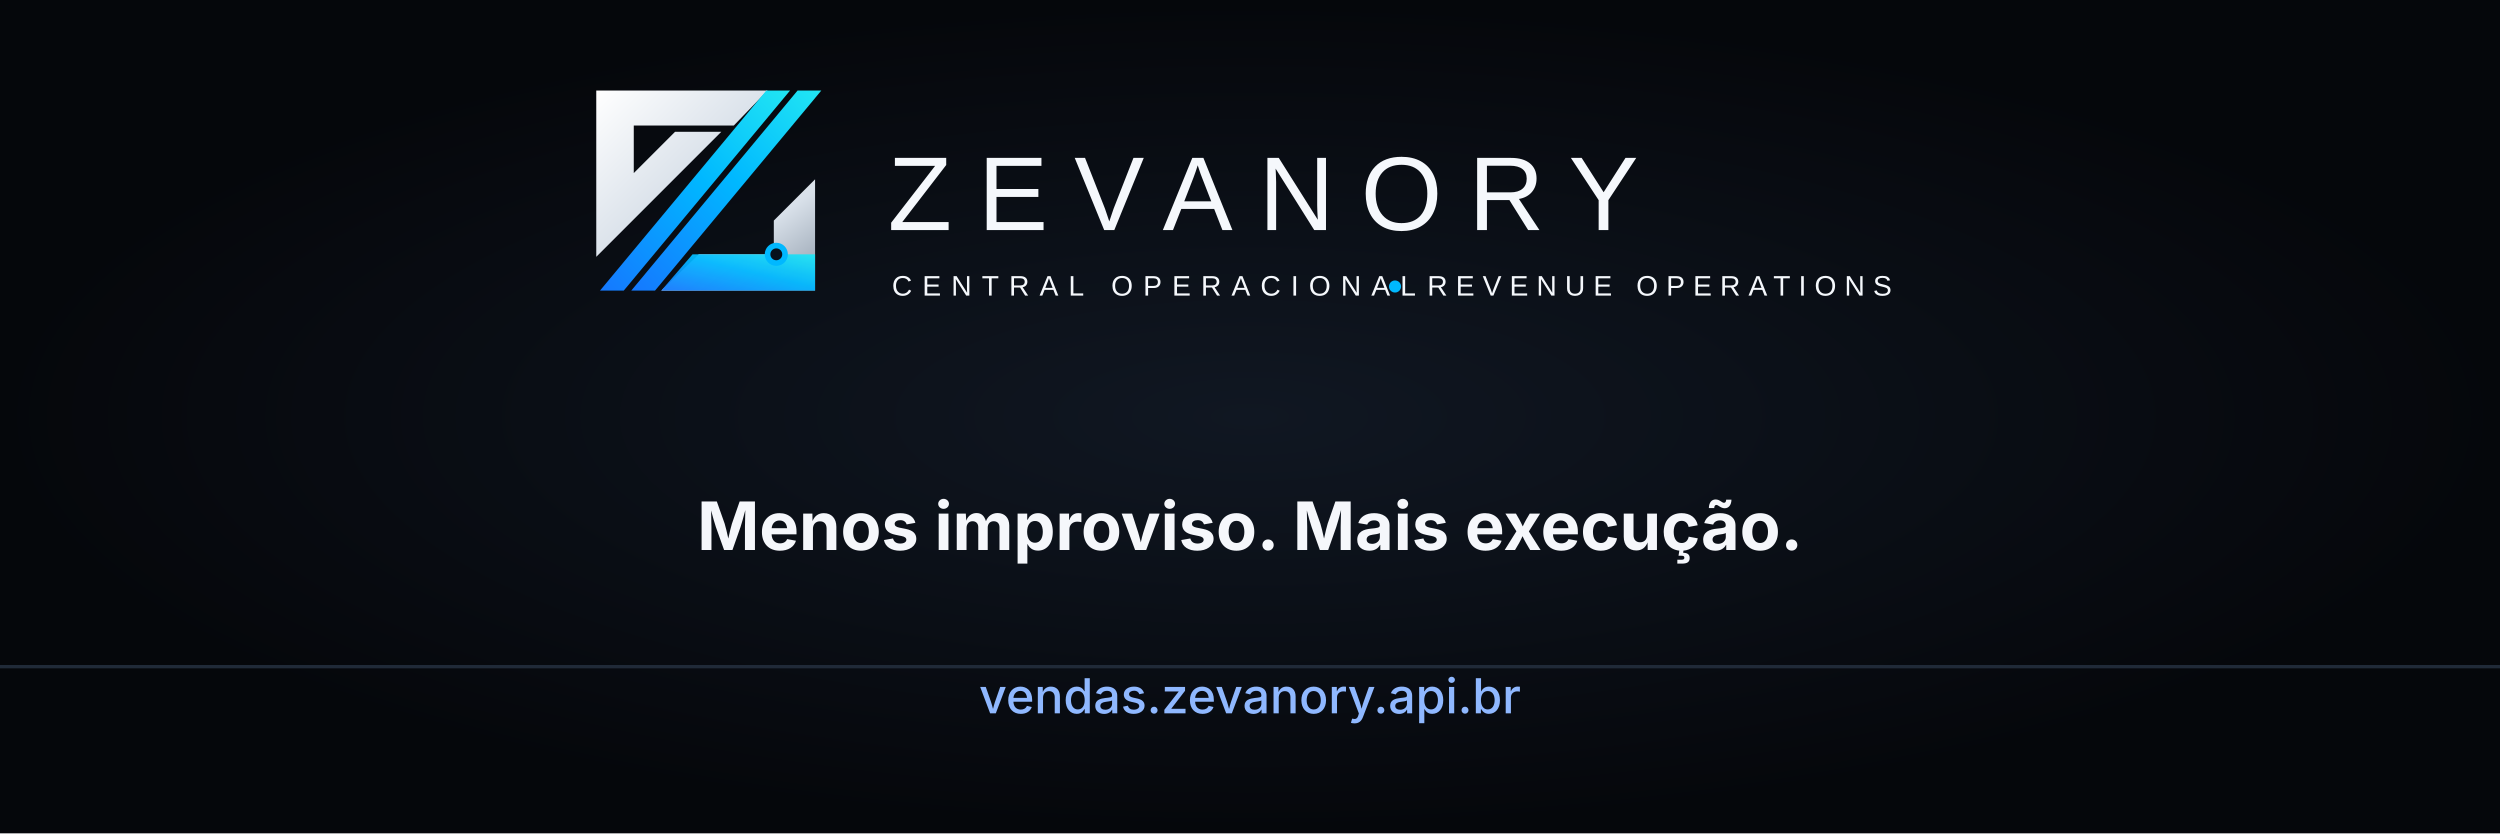
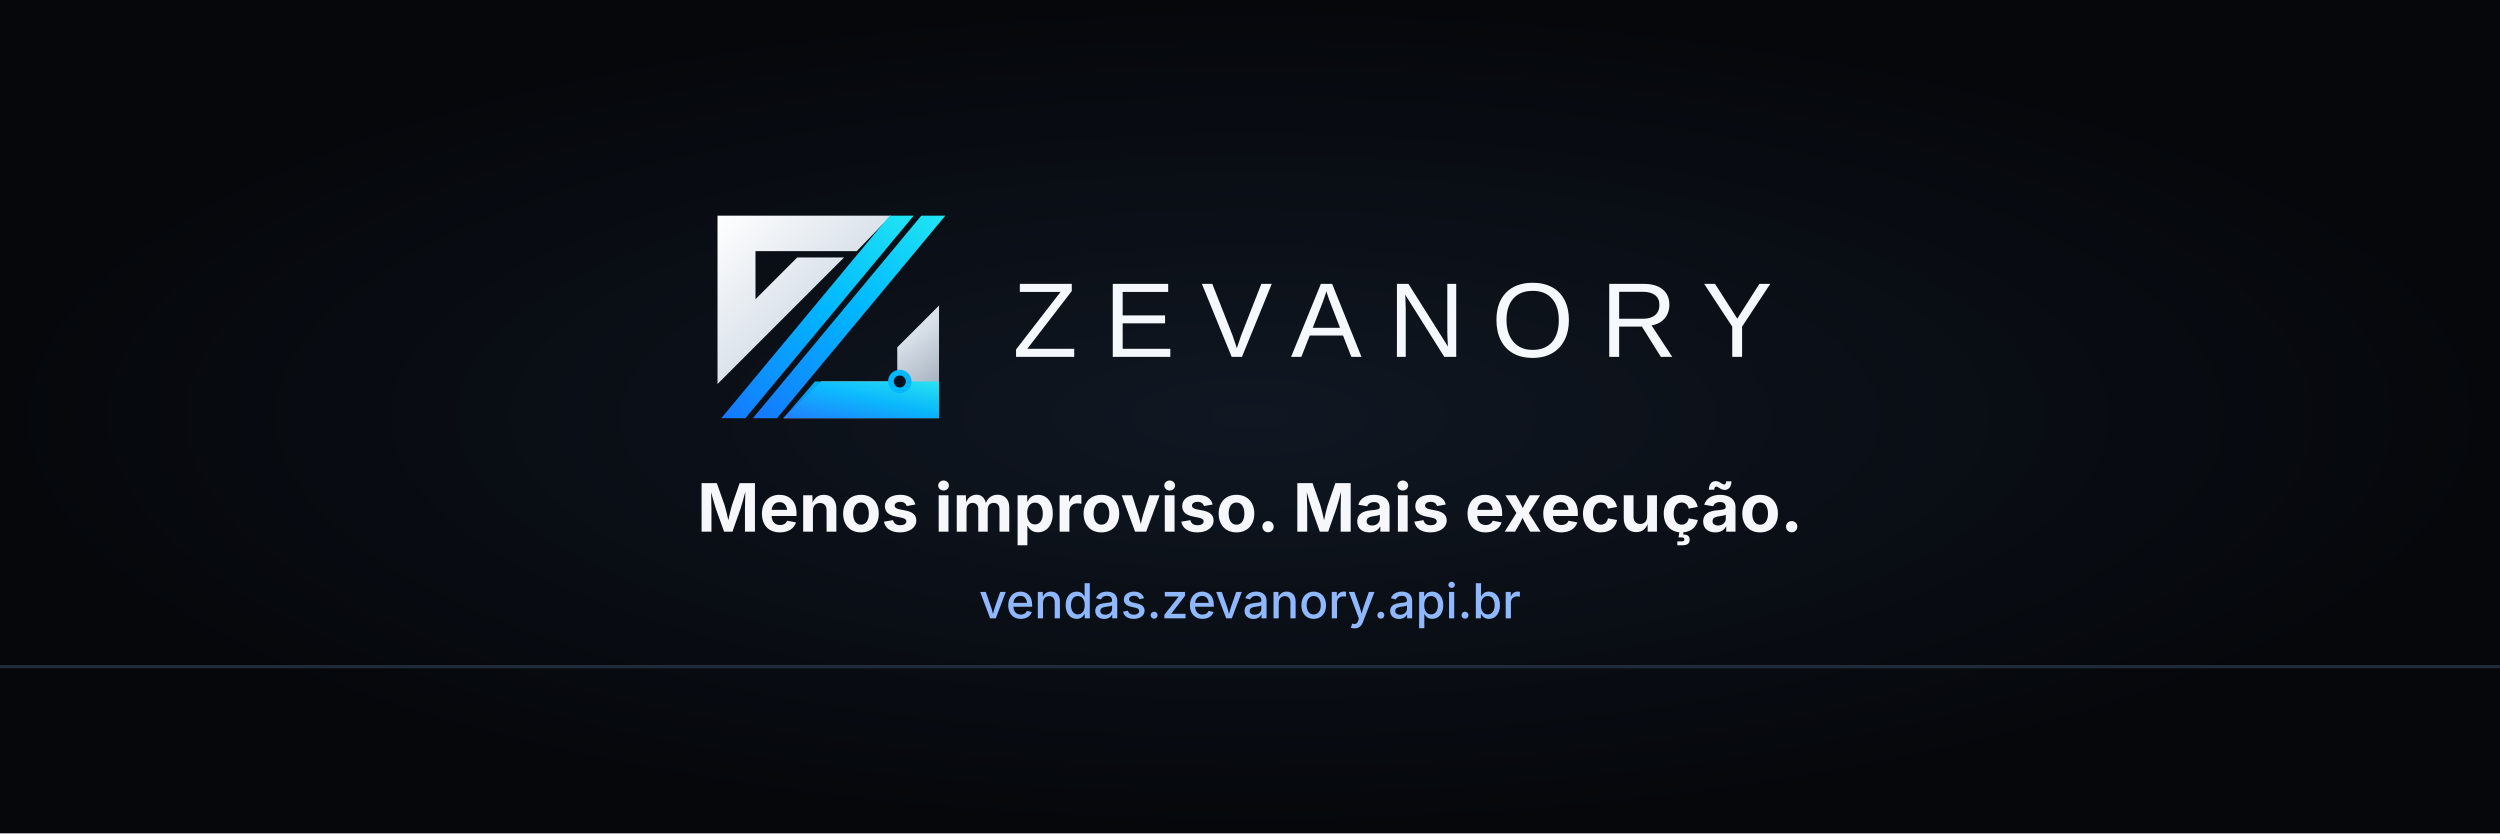
<svg xmlns="http://www.w3.org/2000/svg" viewBox="0 0 1500 500" role="img" aria-label="Capa oficial ZEVANORY bluesky">
  <defs>
    <radialGradient id="brandGlow">
      <stop stop-color="#101722" />
      <stop offset="1" stop-color="#05070b" />
    </radialGradient>
  </defs>
  <rect width="1500" height="500" fill="url(#brandGlow)" />
  <path d="M0 400 H1500" stroke="#202a38" stroke-width="2" />
-   <svg x="327" y="38" width="847" height="194" viewBox="0 0 1400 320">
+   <svg x="430.0" y="129" width="640" height="122.5" viewBox="50 26 1045 200">
    <defs>
      <linearGradient id="s" x1="0" y1="0" x2="1" y2="1">
        <stop offset="0" stop-color="#ffffff" />
        <stop offset=".55" stop-color="#d8e0e9" />
        <stop offset="1" stop-color="#8d9aa9" />
      </linearGradient>
      <linearGradient id="c" x1="0" y1="1" x2="1" y2="0">
        <stop offset="0" stop-color="#1578ff" />
        <stop offset=".55" stop-color="#00b8ff" />
        <stop offset="1" stop-color="#21e6f3" />
      </linearGradient>
    </defs>
    <g transform="translate(0 -18) scale(.62)">
      <g>
        <path d="M82 72h274l-54 56H142v76l66-66h74L82 338Z" fill="url(#s)" />
        <path d="M354 72h38L126 392H88Z" fill="url(#c)" />
        <path d="M404 72h38L176 392h-38Z" fill="url(#c)" />
        <path d="M186 392h246V214l-66 66v54H246Z" fill="url(#s)" />
        <path d="M186 392h246v-58H236Z" fill="url(#c)" opacity=".94" />
        <path d="M252 334h104" stroke="url(#c)" stroke-width="10" stroke-linecap="round" />
        <circle cx="370" cy="334" r="14" fill="#07111d" stroke="#00b8ff" stroke-width="9" />
      </g>
    </g>
    <g fill="#f5f8fc" font-family="Arial,Helvetica,sans-serif">
      <text x="340" y="165" font-size="104" font-weight="500" letter-spacing="26">ZEVANORY</text>
-       <text x="344" y="230" font-size="28" font-weight="500" letter-spacing="10">CENTRAL OPERACIONAL</text>
-       <circle cx="843" cy="221" r="6" fill="#00b8ff" />
-       <text x="875" y="230" font-size="28" font-weight="500" letter-spacing="8">REVENUE OPERATIONS</text>
    </g>
  </svg>
-   <text x="750" y="330" fill="#f5f7fb" font-family="Inter,ui-sans-serif,system-ui,sans-serif" text-anchor="middle" font-weight="700" font-size="40">Menos improviso. Mais execução.</text>
-   <text x="750" y="428" fill="#8fb8ff" font-family="Inter,ui-sans-serif,system-ui,sans-serif" text-anchor="middle" font-weight="500" font-size="29">vendas.zevanory.api.br</text>
+   <text x="750" y="319" fill="#f5f7fb" font-family="Inter,ui-sans-serif,system-ui,sans-serif" text-anchor="middle" font-weight="700" font-size="40">Menos improviso. Mais execução.</text>
+   <text x="750" y="371" fill="#8fb8ff" font-family="Inter,ui-sans-serif,system-ui,sans-serif" text-anchor="middle" font-weight="500" font-size="29">vendas.zevanory.api.br</text>
</svg>
